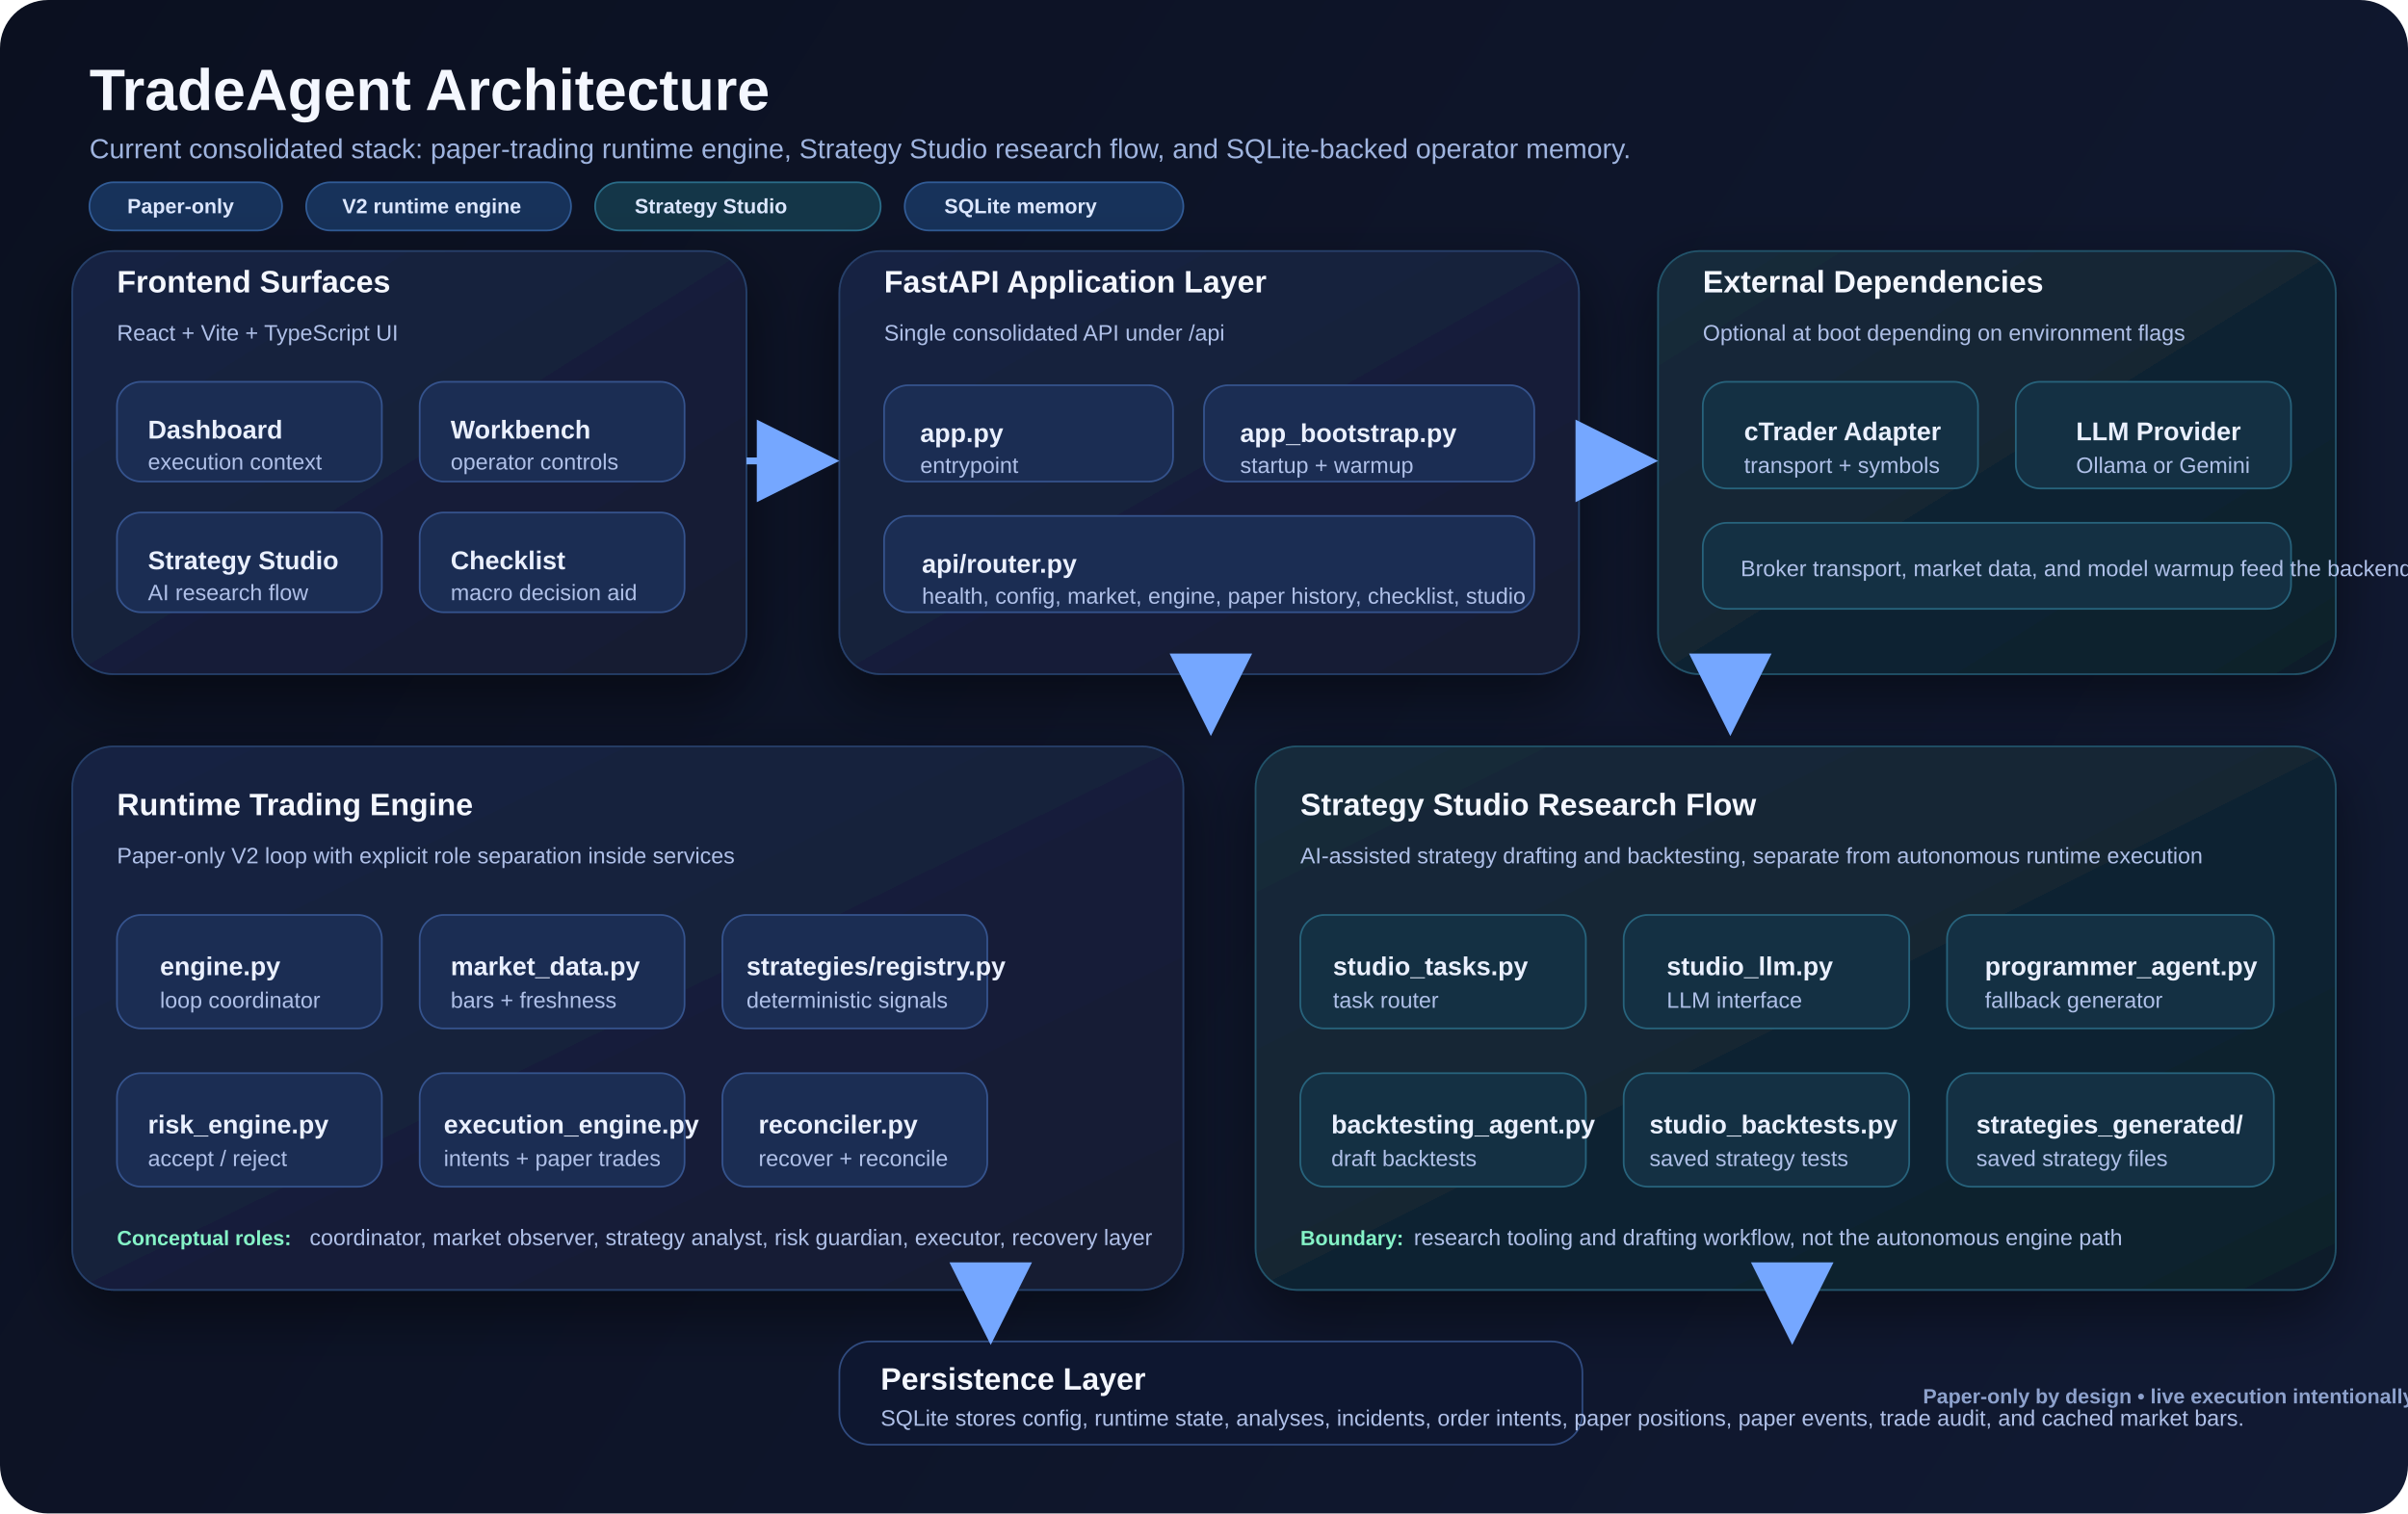
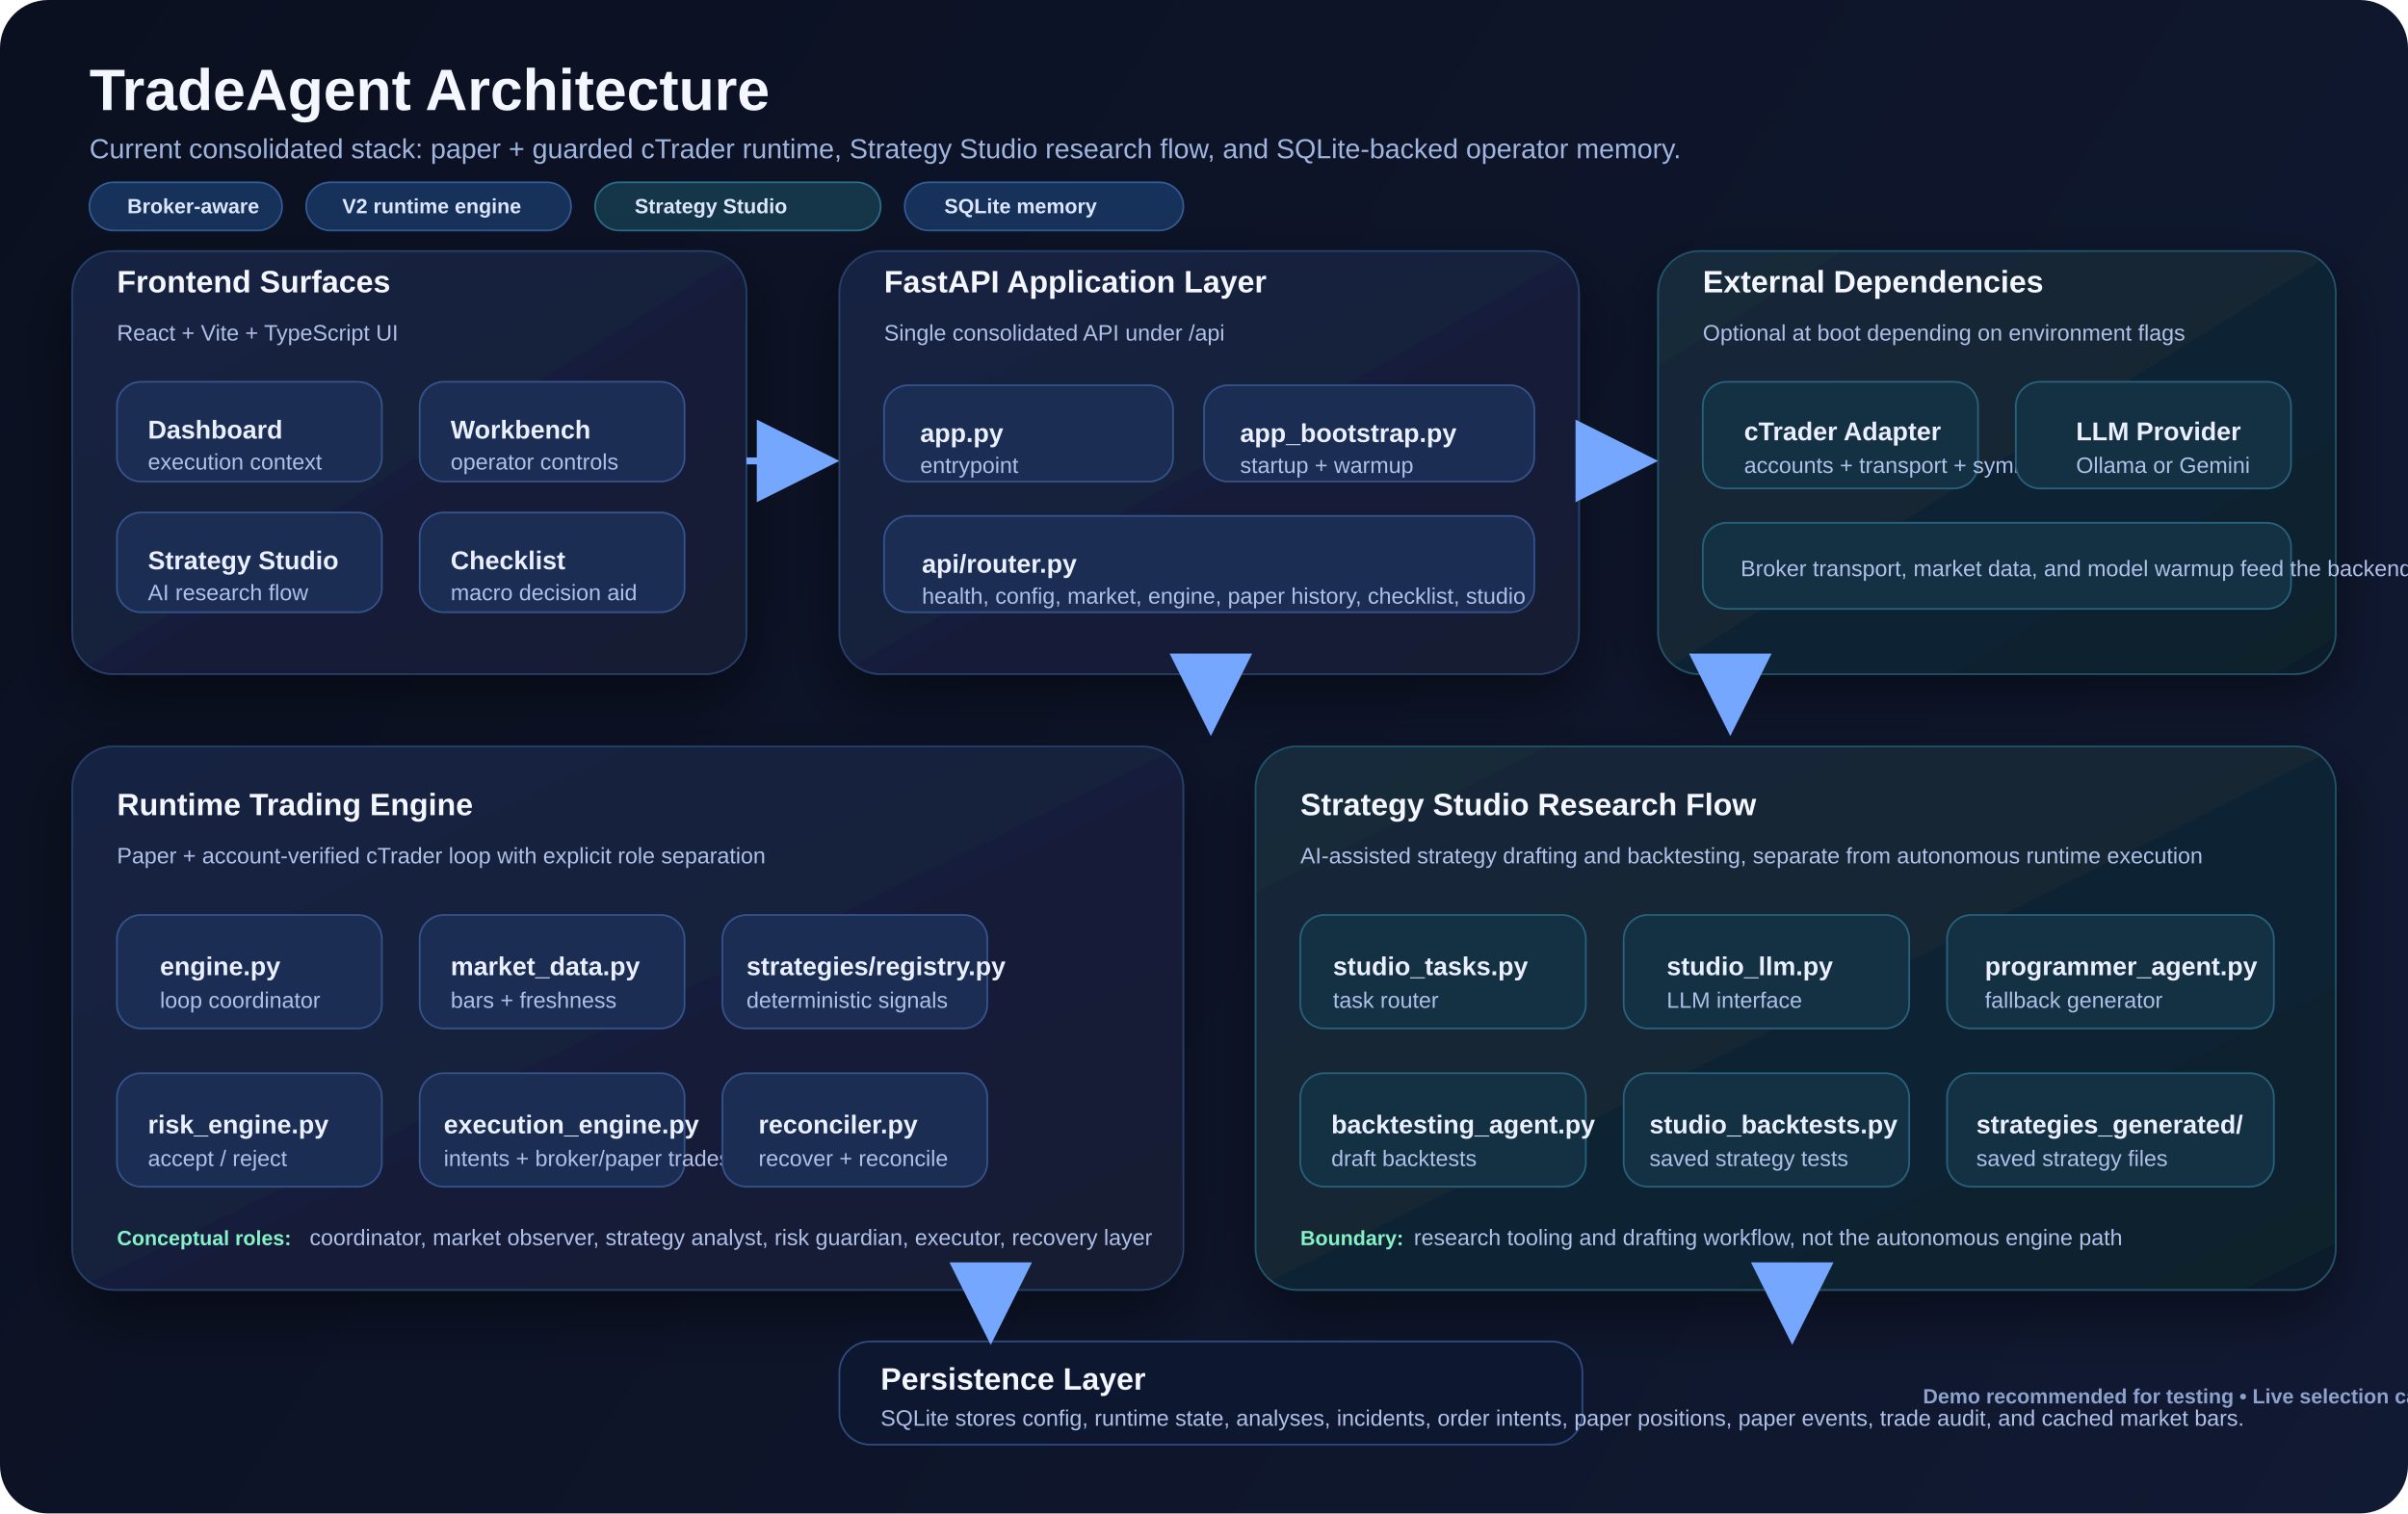
<svg xmlns="http://www.w3.org/2000/svg" width="1400" height="880" viewBox="0 0 1400 880" fill="none" role="img" aria-labelledby="title desc">
  <defs>
    <linearGradient id="bg" x1="0" y1="0" x2="1400" y2="880" gradientUnits="userSpaceOnUse">
      <stop stop-color="#0B1020" />
      <stop offset="1" stop-color="#111A33" />
    </linearGradient>
    <linearGradient id="panel" x1="0" y1="0" x2="1" y2="1">
      <stop stop-color="#172443" />
      <stop offset="1" stop-color="#121B31" />
    </linearGradient>
    <linearGradient id="panel2" x1="0" y1="0" x2="1" y2="1">
      <stop stop-color="#132A3B" />
      <stop offset="1" stop-color="#101F2B" />
    </linearGradient>
    <filter id="shadow" x="-20%" y="-20%" width="140%" height="140%">
      <feDropShadow dx="0" dy="14" stdDeviation="18" flood-color="#020611" flood-opacity="0.45" />
    </filter>
    <marker id="arrow" markerWidth="12" markerHeight="12" refX="9" refY="6" orient="auto">
      <path d="M0 0L12 6L0 12V0Z" fill="#75A7FF" />
    </marker>
    <style>
      .title { font: 700 34px 'Segoe UI', Arial, sans-serif; fill: #F4F7FF; }
      .subtitle { font: 400 16px 'Segoe UI', Arial, sans-serif; fill: #9FB4DF; }
      .section { font: 700 18px 'Segoe UI', Arial, sans-serif; fill: #F4F7FF; }
      .label { font: 600 15px 'Segoe UI', Arial, sans-serif; fill: #EAF0FF; }
      .body { font: 400 13px 'Segoe UI', Arial, sans-serif; fill: #AFC0E8; }
      .chip { font: 700 12px 'Segoe UI', Arial, sans-serif; fill: #85F3C7; }
      .pill { font: 700 12px 'Segoe UI', Arial, sans-serif; fill: #DCE7FF; }
      .note { font: 600 12px 'Segoe UI', Arial, sans-serif; fill: #8DA1CC; }
    </style>
  </defs>
  <rect width="1400" height="880" rx="28" fill="url(#bg)" />
  <text x="52" y="64" class="title">TradeAgent Architecture</text>
-   <text x="52" y="92" class="subtitle">Current consolidated stack: paper-trading runtime engine, Strategy Studio research flow, and SQLite-backed operator memory.</text>
+   <text x="52" y="92" class="subtitle">Current consolidated stack: paper + guarded cTrader runtime, Strategy Studio research flow, and SQLite-backed operator memory.</text>
  <rect x="52" y="106" width="112" height="28" rx="14" fill="#17325A" stroke="#315B96" />
-   <text x="74" y="124" class="pill">Paper-only</text>
+   <text x="74" y="124" class="pill">Broker-aware</text>
  <rect x="178" y="106" width="154" height="28" rx="14" fill="#17325A" stroke="#315B96" />
  <text x="199" y="124" class="pill">V2 runtime engine</text>
  <rect x="346" y="106" width="166" height="28" rx="14" fill="#143648" stroke="#2A6C88" />
  <text x="369" y="124" class="pill">Strategy Studio</text>
  <rect x="526" y="106" width="162" height="28" rx="14" fill="#17325A" stroke="#315B96" />
  <text x="549" y="124" class="pill">SQLite memory</text>
  <rect x="42" y="146" width="392" height="246" rx="24" fill="url(#panel)" stroke="#28406B" filter="url(#shadow)" />
  <text x="68" y="170" class="section">Frontend Surfaces</text>
  <text x="68" y="198" class="body">React + Vite + TypeScript UI</text>
  <rect x="68" y="222" width="154" height="58" rx="14" fill="#1B2D53" stroke="#35538D" />
  <text x="86" y="255" class="label">Dashboard</text>
  <text x="86" y="273" class="body">execution context</text>
  <rect x="244" y="222" width="154" height="58" rx="14" fill="#1B2D53" stroke="#35538D" />
  <text x="262" y="255" class="label">Workbench</text>
  <text x="262" y="273" class="body">operator controls</text>
  <rect x="68" y="298" width="154" height="58" rx="14" fill="#1B2D53" stroke="#35538D" />
  <text x="86" y="331" class="label">Strategy Studio</text>
  <text x="86" y="349" class="body">AI research flow</text>
  <rect x="244" y="298" width="154" height="58" rx="14" fill="#1B2D53" stroke="#35538D" />
  <text x="262" y="331" class="label">Checklist</text>
  <text x="262" y="349" class="body">macro decision aid</text>
  <rect x="488" y="146" width="430" height="246" rx="24" fill="url(#panel)" stroke="#28406B" filter="url(#shadow)" />
  <text x="514" y="170" class="section">FastAPI Application Layer</text>
  <text x="514" y="198" class="body">Single consolidated API under /api</text>
  <rect x="514" y="224" width="168" height="56" rx="14" fill="#1B2D53" stroke="#35538D" />
  <text x="535" y="257" class="label">app.py</text>
  <text x="535" y="275" class="body">entrypoint</text>
  <rect x="700" y="224" width="192" height="56" rx="14" fill="#1B2D53" stroke="#35538D" />
  <text x="721" y="257" class="label">app_bootstrap.py</text>
  <text x="721" y="275" class="body">startup + warmup</text>
  <rect x="514" y="300" width="378" height="56" rx="14" fill="#1B2D53" stroke="#35538D" />
  <text x="536" y="333" class="label">api/router.py</text>
  <text x="536" y="351" class="body">health, config, market, engine, paper history, checklist, studio</text>
  <rect x="964" y="146" width="394" height="246" rx="24" fill="url(#panel2)" stroke="#24536A" filter="url(#shadow)" />
  <text x="990" y="170" class="section">External Dependencies</text>
  <text x="990" y="198" class="body">Optional at boot depending on environment flags</text>
  <rect x="990" y="222" width="160" height="62" rx="14" fill="#143043" stroke="#27637C" />
  <text x="1014" y="256" class="label">cTrader Adapter</text>
-   <text x="1014" y="275" class="body">transport + symbols</text>
+   <text x="1014" y="275" class="body">accounts + transport + symbols</text>
  <rect x="1172" y="222" width="160" height="62" rx="14" fill="#143043" stroke="#27637C" />
  <text x="1207" y="256" class="label">LLM Provider</text>
  <text x="1207" y="275" class="body">Ollama or Gemini</text>
  <rect x="990" y="304" width="342" height="50" rx="14" fill="#143043" stroke="#27637C" />
  <text x="1012" y="335" class="body">Broker transport, market data, and model warmup feed the backend</text>
  <rect x="42" y="434" width="646" height="316" rx="24" fill="url(#panel)" stroke="#28406B" filter="url(#shadow)" />
  <text x="68" y="474" class="section">Runtime Trading Engine</text>
-   <text x="68" y="502" class="body">Paper-only V2 loop with explicit role separation inside services</text>
+   <text x="68" y="502" class="body">Paper + account-verified cTrader loop with explicit role separation</text>
  <rect x="68" y="532" width="154" height="66" rx="14" fill="#1B2D53" stroke="#35538D" />
  <text x="93" y="567" class="label">engine.py</text>
  <text x="93" y="586" class="body">loop coordinator</text>
  <rect x="244" y="532" width="154" height="66" rx="14" fill="#1B2D53" stroke="#35538D" />
  <text x="262" y="567" class="label">market_data.py</text>
  <text x="262" y="586" class="body">bars + freshness</text>
  <rect x="420" y="532" width="154" height="66" rx="14" fill="#1B2D53" stroke="#35538D" />
  <text x="434" y="567" class="label">strategies/registry.py</text>
  <text x="434" y="586" class="body">deterministic signals</text>
  <rect x="68" y="624" width="154" height="66" rx="14" fill="#1B2D53" stroke="#35538D" />
  <text x="86" y="659" class="label">risk_engine.py</text>
  <text x="86" y="678" class="body">accept / reject</text>
  <rect x="244" y="624" width="154" height="66" rx="14" fill="#1B2D53" stroke="#35538D" />
  <text x="258" y="659" class="label">execution_engine.py</text>
-   <text x="258" y="678" class="body">intents + paper trades</text>
+   <text x="258" y="678" class="body">intents + broker/paper trades</text>
  <rect x="420" y="624" width="154" height="66" rx="14" fill="#1B2D53" stroke="#35538D" />
  <text x="441" y="659" class="label">reconciler.py</text>
  <text x="441" y="678" class="body">recover + reconcile</text>
  <text x="68" y="724" class="chip">Conceptual roles:</text>
  <text x="180" y="724" class="body">coordinator, market observer, strategy analyst, risk guardian, executor, recovery layer</text>
  <rect x="730" y="434" width="628" height="316" rx="24" fill="url(#panel2)" stroke="#24536A" filter="url(#shadow)" />
  <text x="756" y="474" class="section">Strategy Studio Research Flow</text>
  <text x="756" y="502" class="body">AI-assisted strategy drafting and backtesting, separate from autonomous runtime execution</text>
  <rect x="756" y="532" width="166" height="66" rx="14" fill="#143043" stroke="#27637C" />
  <text x="775" y="567" class="label">studio_tasks.py</text>
  <text x="775" y="586" class="body">task router</text>
  <rect x="944" y="532" width="166" height="66" rx="14" fill="#143043" stroke="#27637C" />
  <text x="969" y="567" class="label">studio_llm.py</text>
  <text x="969" y="586" class="body">LLM interface</text>
  <rect x="1132" y="532" width="190" height="66" rx="14" fill="#143043" stroke="#27637C" />
  <text x="1154" y="567" class="label">programmer_agent.py</text>
  <text x="1154" y="586" class="body">fallback generator</text>
  <rect x="756" y="624" width="166" height="66" rx="14" fill="#143043" stroke="#27637C" />
  <text x="774" y="659" class="label">backtesting_agent.py</text>
  <text x="774" y="678" class="body">draft backtests</text>
  <rect x="944" y="624" width="166" height="66" rx="14" fill="#143043" stroke="#27637C" />
  <text x="959" y="659" class="label">studio_backtests.py</text>
  <text x="959" y="678" class="body">saved strategy tests</text>
  <rect x="1132" y="624" width="190" height="66" rx="14" fill="#143043" stroke="#27637C" />
  <text x="1149" y="659" class="label">strategies_generated/</text>
  <text x="1149" y="678" class="body">saved strategy files</text>
  <text x="756" y="724" class="chip">Boundary:</text>
  <text x="822" y="724" class="body">research tooling and drafting workflow, not the autonomous engine path</text>
  <rect x="488" y="780" width="432" height="60" rx="18" fill="#0E1730" stroke="#304B7F" />
  <text x="512" y="808" class="section">Persistence Layer</text>
  <text x="512" y="829" class="body">SQLite stores config, runtime state, analyses, incidents, order intents, paper positions, paper events, trade audit, and cached market bars.</text>
  <path d="M434 268H476" stroke="#75A7FF" stroke-width="4" marker-end="url(#arrow)" />
  <path d="M918 268H952" stroke="#75A7FF" stroke-width="4" marker-end="url(#arrow)" />
  <path d="M704 392V416" stroke="#75A7FF" stroke-width="4" marker-end="url(#arrow)" />
  <path d="M1006 392V416" stroke="#75A7FF" stroke-width="4" marker-end="url(#arrow)" />
  <path d="M576 750V770" stroke="#75A7FF" stroke-width="4" marker-end="url(#arrow)" />
  <path d="M1042 750V770" stroke="#75A7FF" stroke-width="4" marker-end="url(#arrow)" />
-   <text x="1118" y="816" class="note">Paper-only by design • live execution intentionally blocked</text>
+   <text x="1118" y="816" class="note">Demo recommended for testing • Live selection can place real-money orders</text>
</svg>
